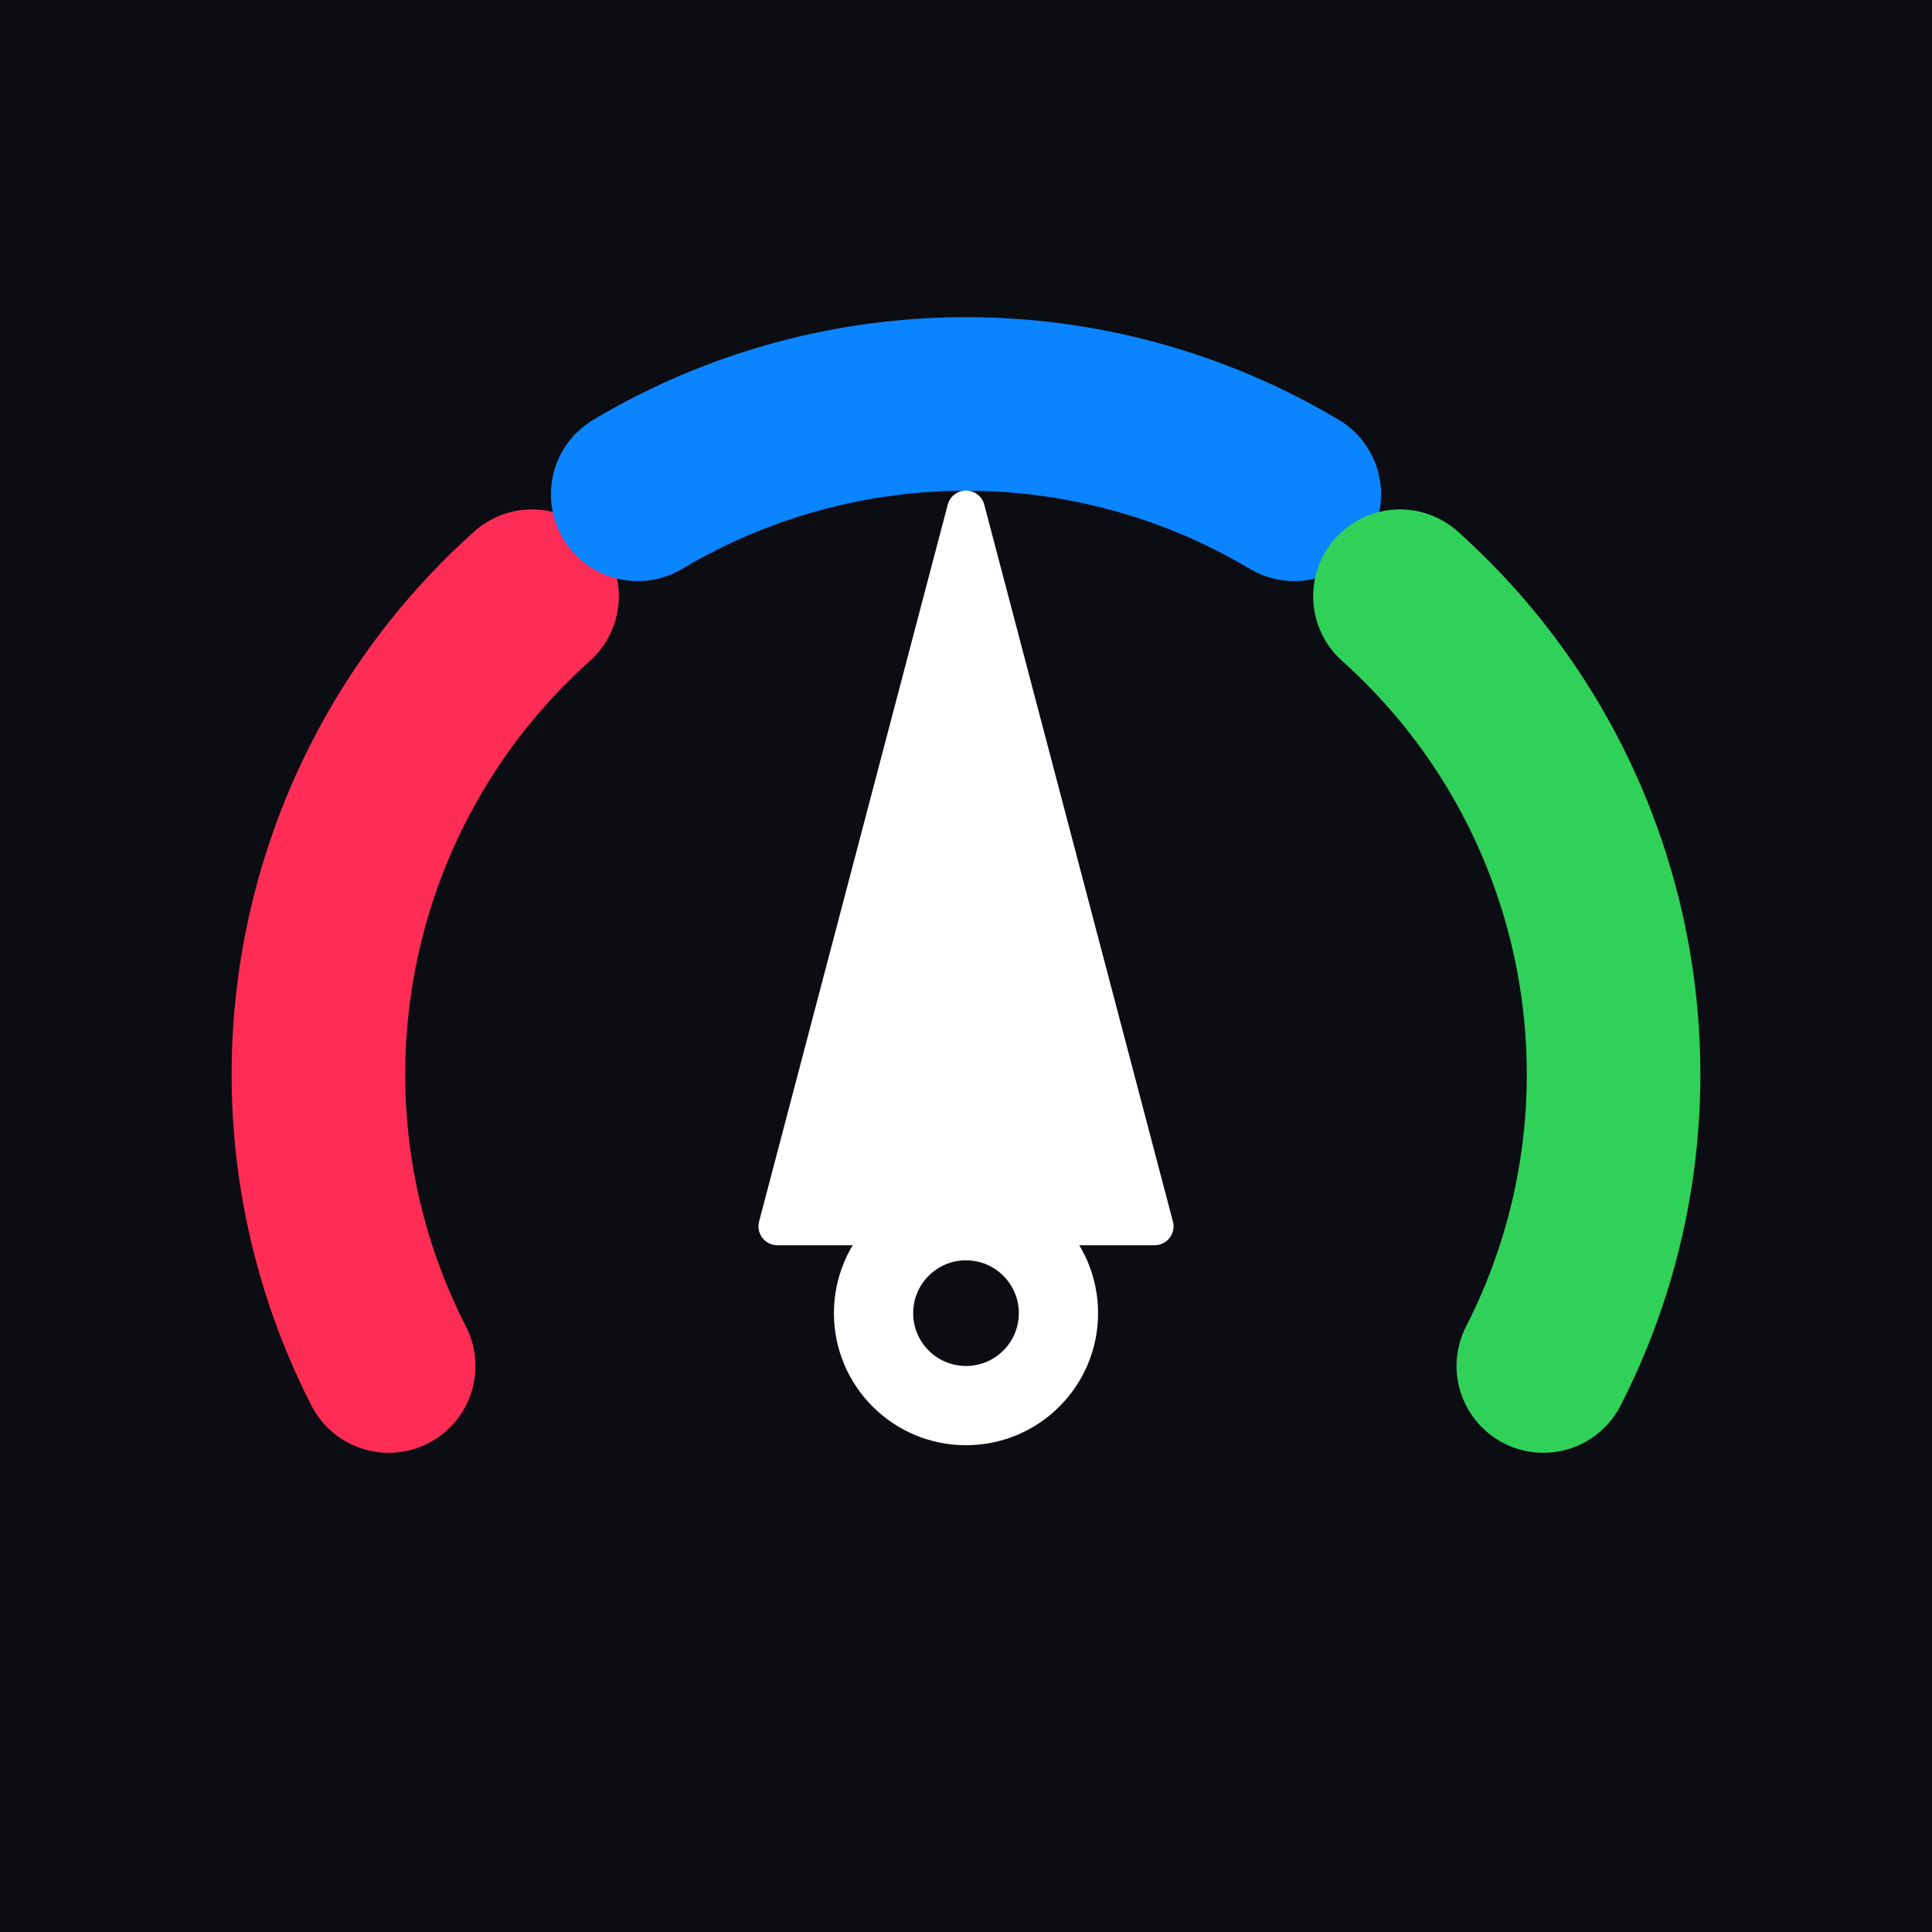
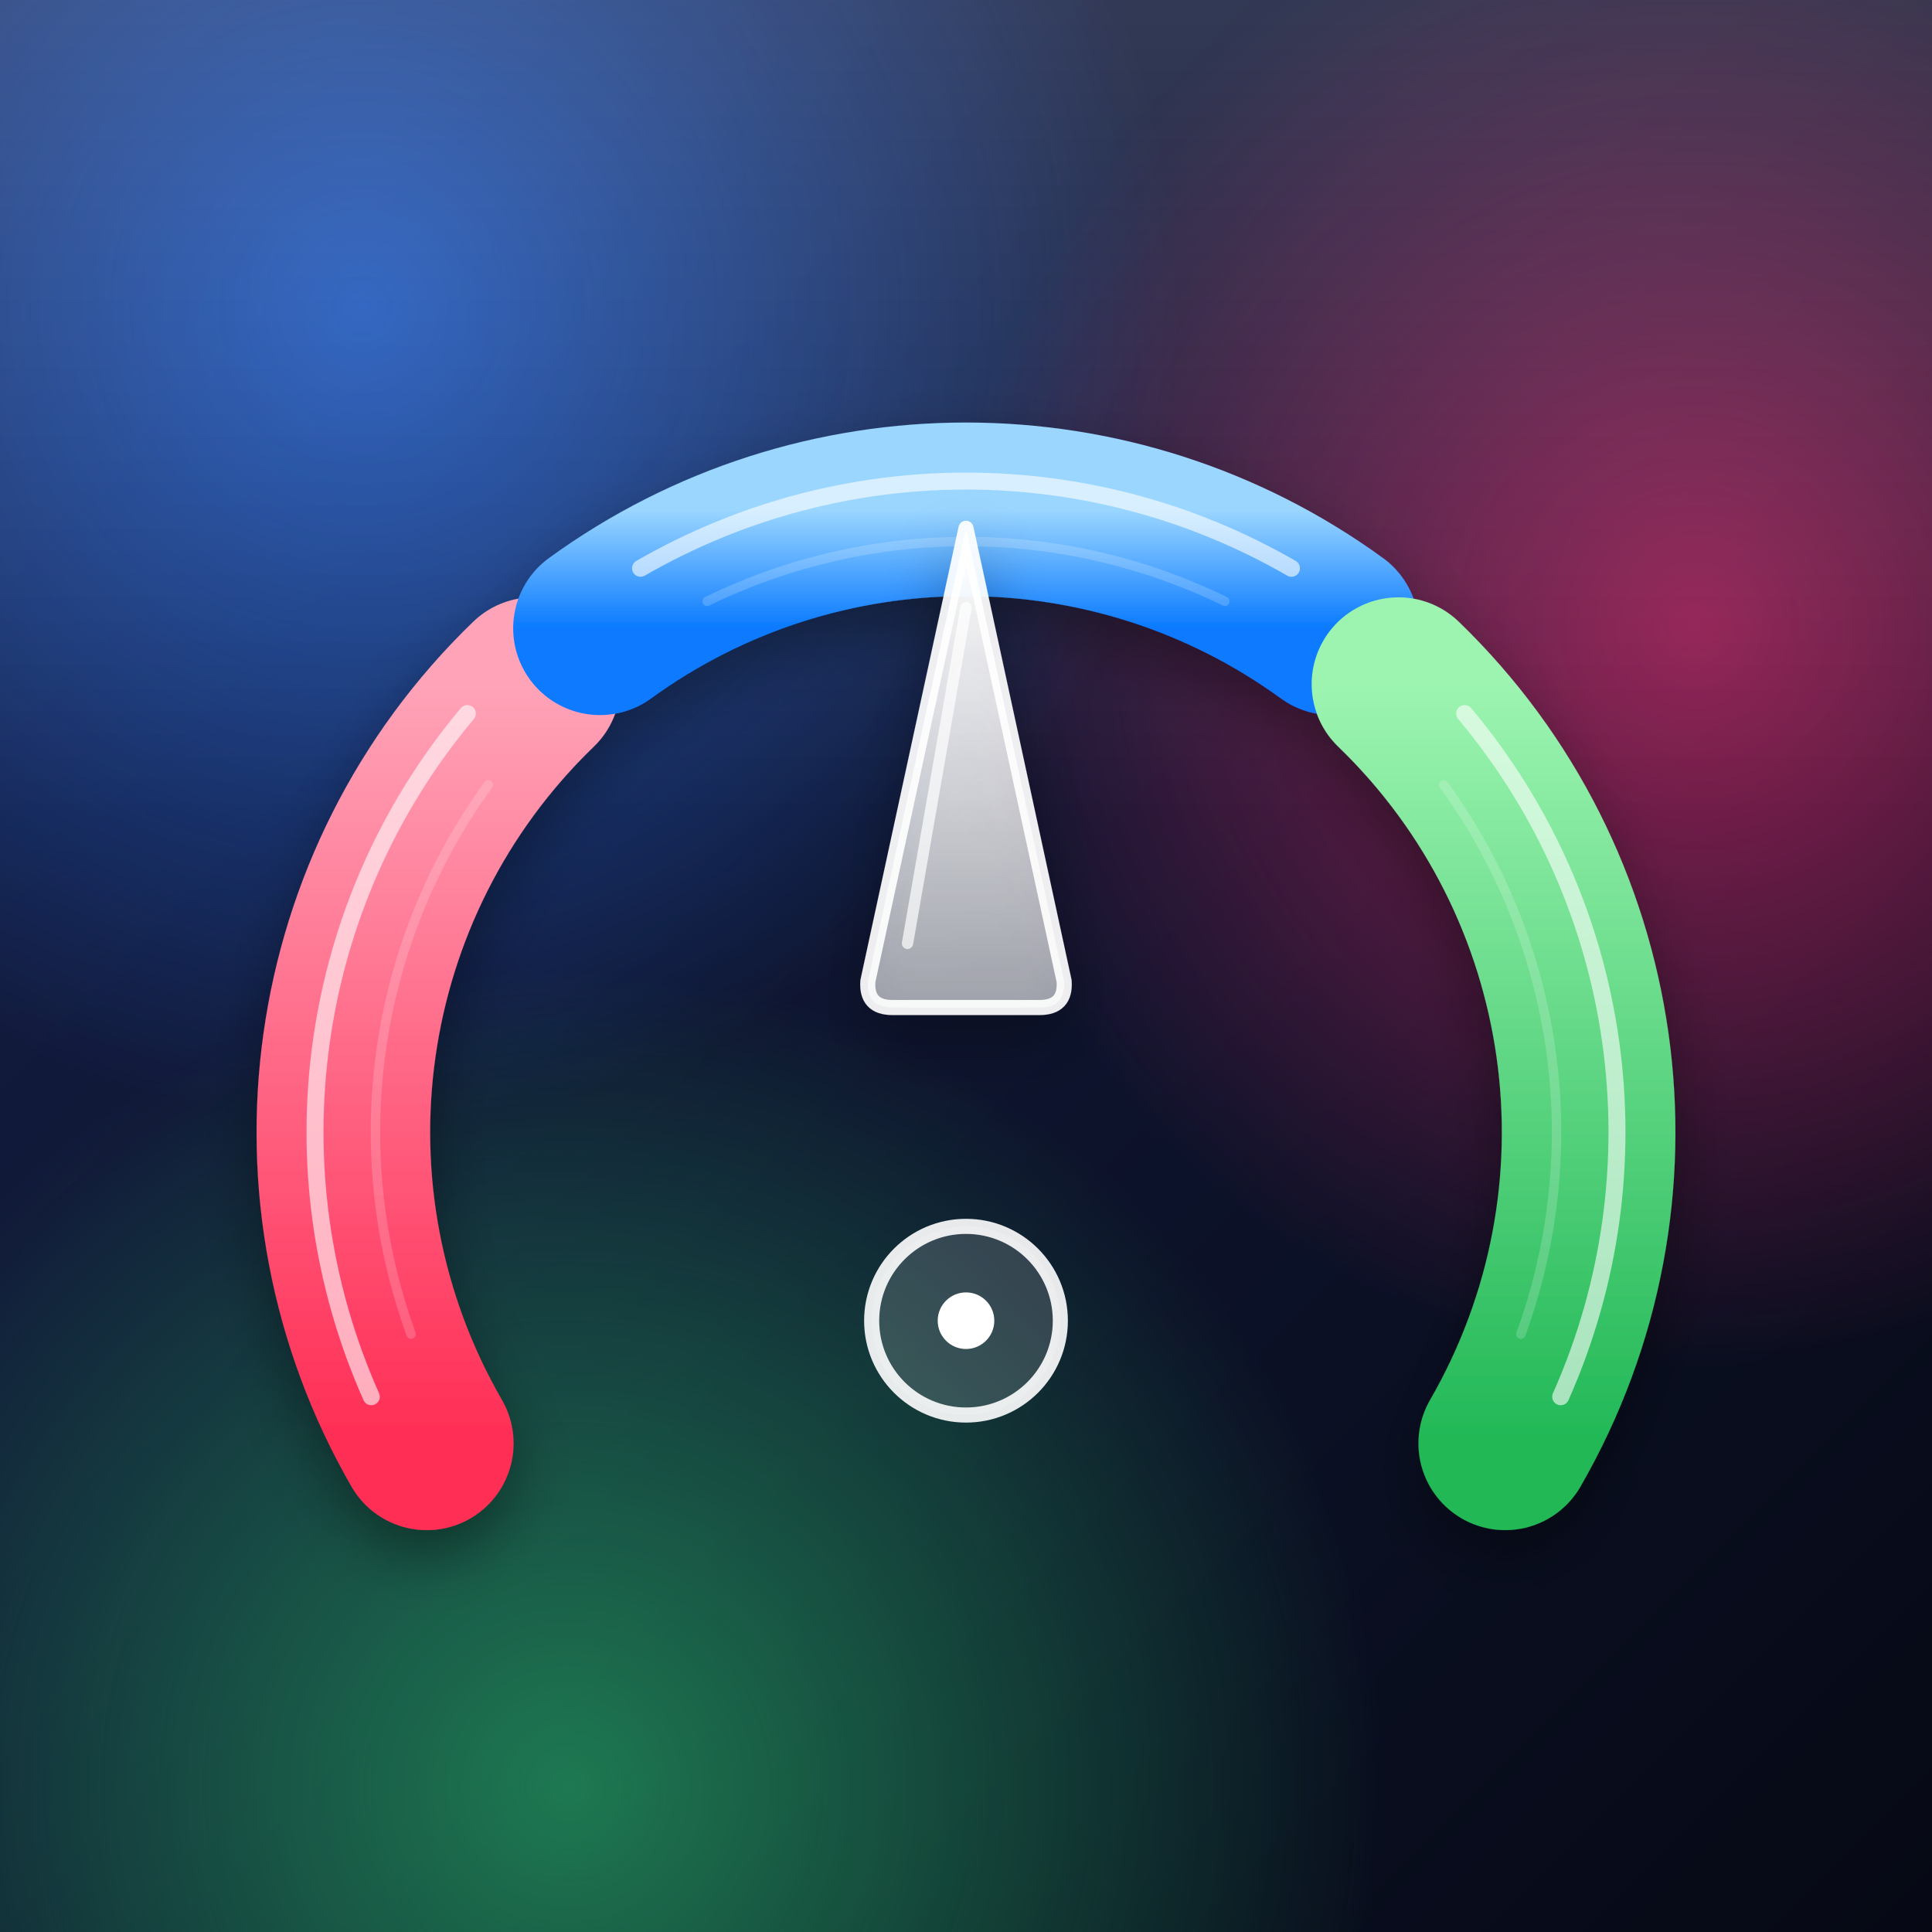
<svg xmlns="http://www.w3.org/2000/svg" viewBox="0 0 1024 1024">
-   <rect width="1024" height="1024" fill="#0b0d12" />
-   <g fill="none" stroke-width="92" stroke-linecap="round">
-     <path d="M206 724A340 340 0 0 1 282 316" stroke="#ff2d55" />
-     <path d="M338 262A340 340 0 0 1 686 262" stroke="#0a84ff" />
-     <path d="M742 316A340 340 0 0 1 818 724" stroke="#30d158" />
+   <defs>
+     <linearGradient id="yl-pink" x1="0" y1="0" x2="0" y2="1">
+       <stop offset="0" stop-color="#ffa3b8" />
+       <stop offset="1" stop-color="#ff2d55" />
+     </linearGradient>
+     <linearGradient id="yl-blue" x1="0" y1="0" x2="0" y2="1">
+       <stop offset="0" stop-color="#9bd6ff" />
+       <stop offset="1" stop-color="#0a7aff" />
+     </linearGradient>
+     <linearGradient id="yl-green" x1="0" y1="0" x2="0" y2="1">
+       <stop offset="0" stop-color="#9cf4b0" />
+       <stop offset="1" stop-color="#22b857" />
+     </linearGradient>
+     <linearGradient id="yl-needle" x1="0" y1="0" x2="0" y2="1">
+       <stop offset="0" stop-color="#ffffff" />
+       <stop offset="1" stop-color="#ffffff" stop-opacity="0.55" />
+     </linearGradient>
+     <filter id="yl-sh" x="-20%" y="-20%" width="140%" height="150%">
+       <feDropShadow dx="0" dy="14" stdDeviation="16" flood-color="#000" flood-opacity="0.38" />
+     </filter>
+     <linearGradient id="yl-bg" x1="0" y1="0" x2="1" y2="1">
+       <stop offset="0" stop-color="#16204a" />
+       <stop offset="1" stop-color="#060914" />
+     </linearGradient>
+     <radialGradient id="yl-gb">
+       <stop offset="0" stop-color="#2a7bff" stop-opacity="0.65" />
+       <stop offset="1" stop-color="#2a7bff" stop-opacity="0" />
+     </radialGradient>
+     <radialGradient id="yl-gp">
+       <stop offset="0" stop-color="#ff2d78" stop-opacity="0.55" />
+       <stop offset="1" stop-color="#ff2d78" stop-opacity="0" />
+     </radialGradient>
+     <radialGradient id="yl-gg">
+       <stop offset="0" stop-color="#2fe07a" stop-opacity="0.5" />
+       <stop offset="1" stop-color="#2fe07a" stop-opacity="0" />
+     </radialGradient>
+     <linearGradient id="yl-sheen" x1="0" y1="0" x2="0" y2="1">
+       <stop offset="0" stop-color="#fff" stop-opacity="0.14" />
+       <stop offset="1" stop-color="#fff" stop-opacity="0" />
+     </linearGradient>
+   </defs>
+   <rect width="1024" height="1024" fill="url(#yl-bg)" />
+   <circle cx="190" cy="160" r="440" fill="url(#yl-gb)" />
+   <circle cx="900" cy="330" r="400" fill="url(#yl-gp)" />
+   <circle cx="300" cy="950" r="440" fill="url(#yl-gg)" />
+   <rect width="1024" height="430" fill="url(#yl-sheen)" />
+   <g filter="url(#yl-sh)">
+     <path d="M226.2 765.0A330 330 0 0 1 282.8 362.6" fill="none" stroke="url(#yl-pink)" stroke-width="92" stroke-linecap="round" />
+     <path d="M318.0 333.0A330 330 0 0 1 706.0 333.0" fill="none" stroke="url(#yl-blue)" stroke-width="92" stroke-linecap="round" />
+     <path d="M741.2 362.6A330 330 0 0 1 797.8 765.0" fill="none" stroke="url(#yl-green)" stroke-width="92" stroke-linecap="round" />
  </g>
-   <path d="M512 270L612 650H412Z" fill="#fff" stroke="#fff" stroke-width="20" stroke-linejoin="round" />
-   <circle cx="512" cy="696" r="70" fill="#fff" />
-   <circle cx="512" cy="696" r="28" fill="#0b0d12" />
+   <path d="M196.8 740.3A345 345 0 0 1 247.7 378.2" fill="none" stroke="#fff" stroke-opacity="0.6" stroke-width="9" stroke-linecap="round" />
+   <path d="M217.9 707.1A313 313 0 0 1 258.8 416.0" fill="none" stroke="#fff" stroke-opacity="0.18" stroke-width="5" stroke-linecap="round" />
+   <path d="M339.5 301.2A345 345 0 0 1 684.5 301.2" fill="none" stroke="#fff" stroke-opacity="0.6" stroke-width="9" stroke-linecap="round" />
+   <path d="M374.8 318.7A313 313 0 0 1 649.2 318.7" fill="none" stroke="#fff" stroke-opacity="0.18" stroke-width="5" stroke-linecap="round" />
+   <path d="M776.3 378.2A345 345 0 0 1 827.2 740.3" fill="none" stroke="#fff" stroke-opacity="0.6" stroke-width="9" stroke-linecap="round" />
+   <path d="M765.2 416.0A313 313 0 0 1 806.1 707.1" fill="none" stroke="#fff" stroke-opacity="0.18" stroke-width="5" stroke-linecap="round" />
+   <g filter="url(#yl-sh)">
+     <path d="M512 280L564 520Q565 534 551 534L473 534Q459 534 460 520Z" fill="url(#yl-needle)" stroke="#fff" stroke-opacity="0.92" stroke-width="8" stroke-linejoin="round" />
+     <path d="M512 322L481 500" stroke="#fff" stroke-opacity="0.7" stroke-width="6" stroke-linecap="round" />
+   </g>
+   <circle cx="512" cy="700" r="50" fill="#fff" fill-opacity="0.16" stroke="#fff" stroke-opacity="0.9" stroke-width="8" />
+   <circle cx="512" cy="700" r="15" fill="#fff" />
</svg>
